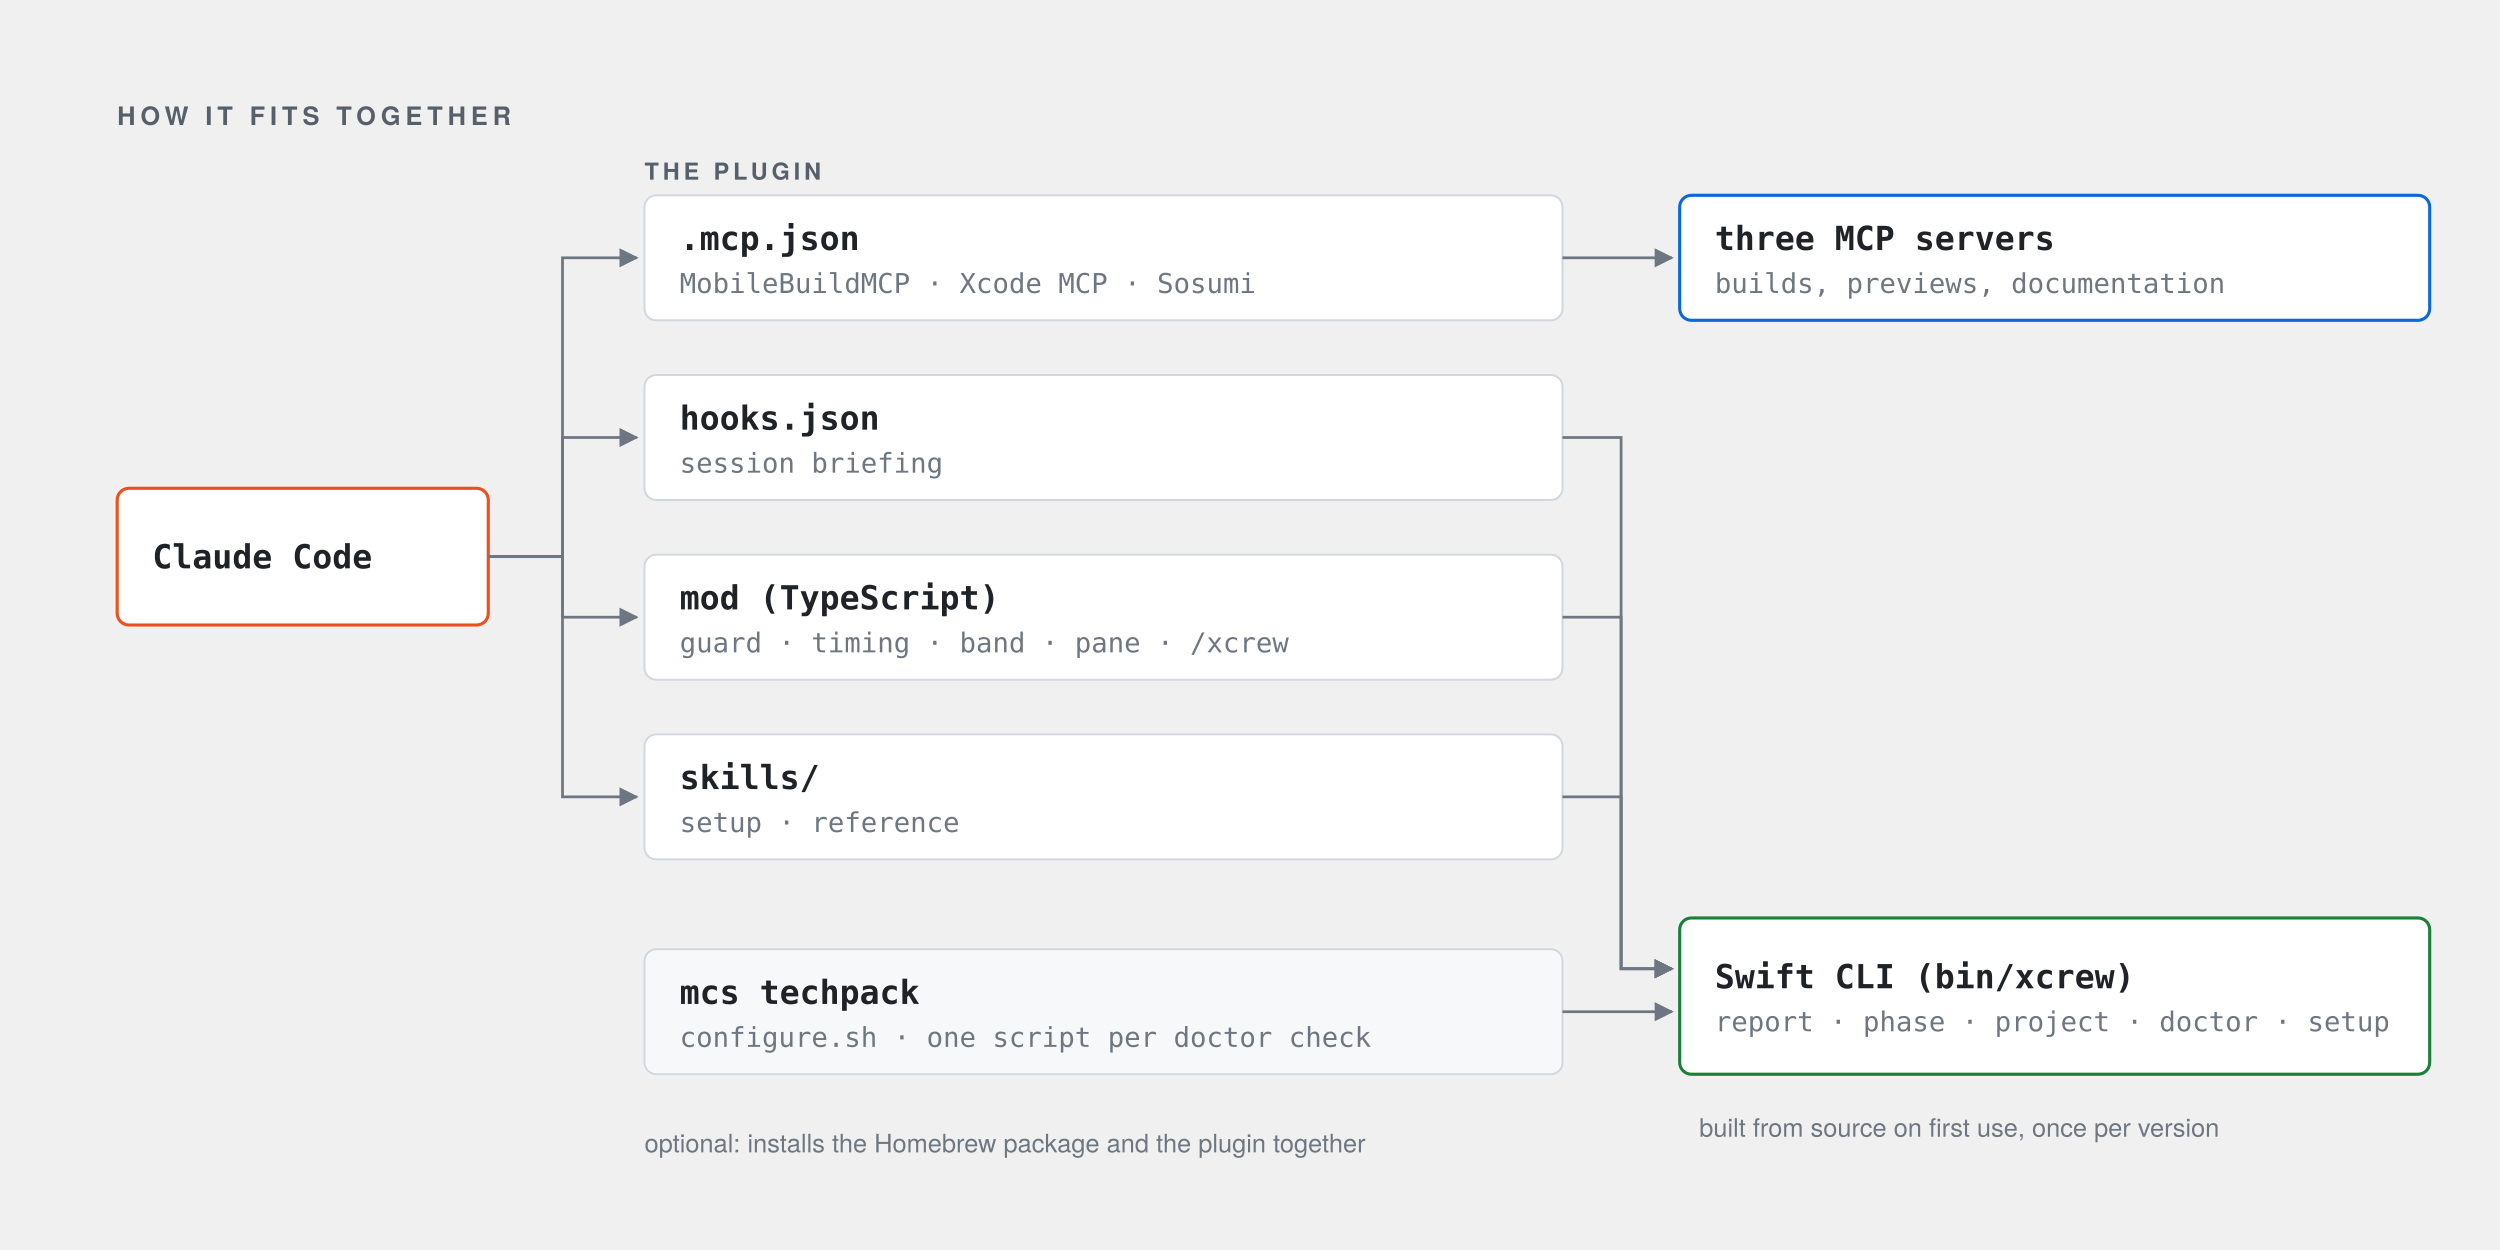
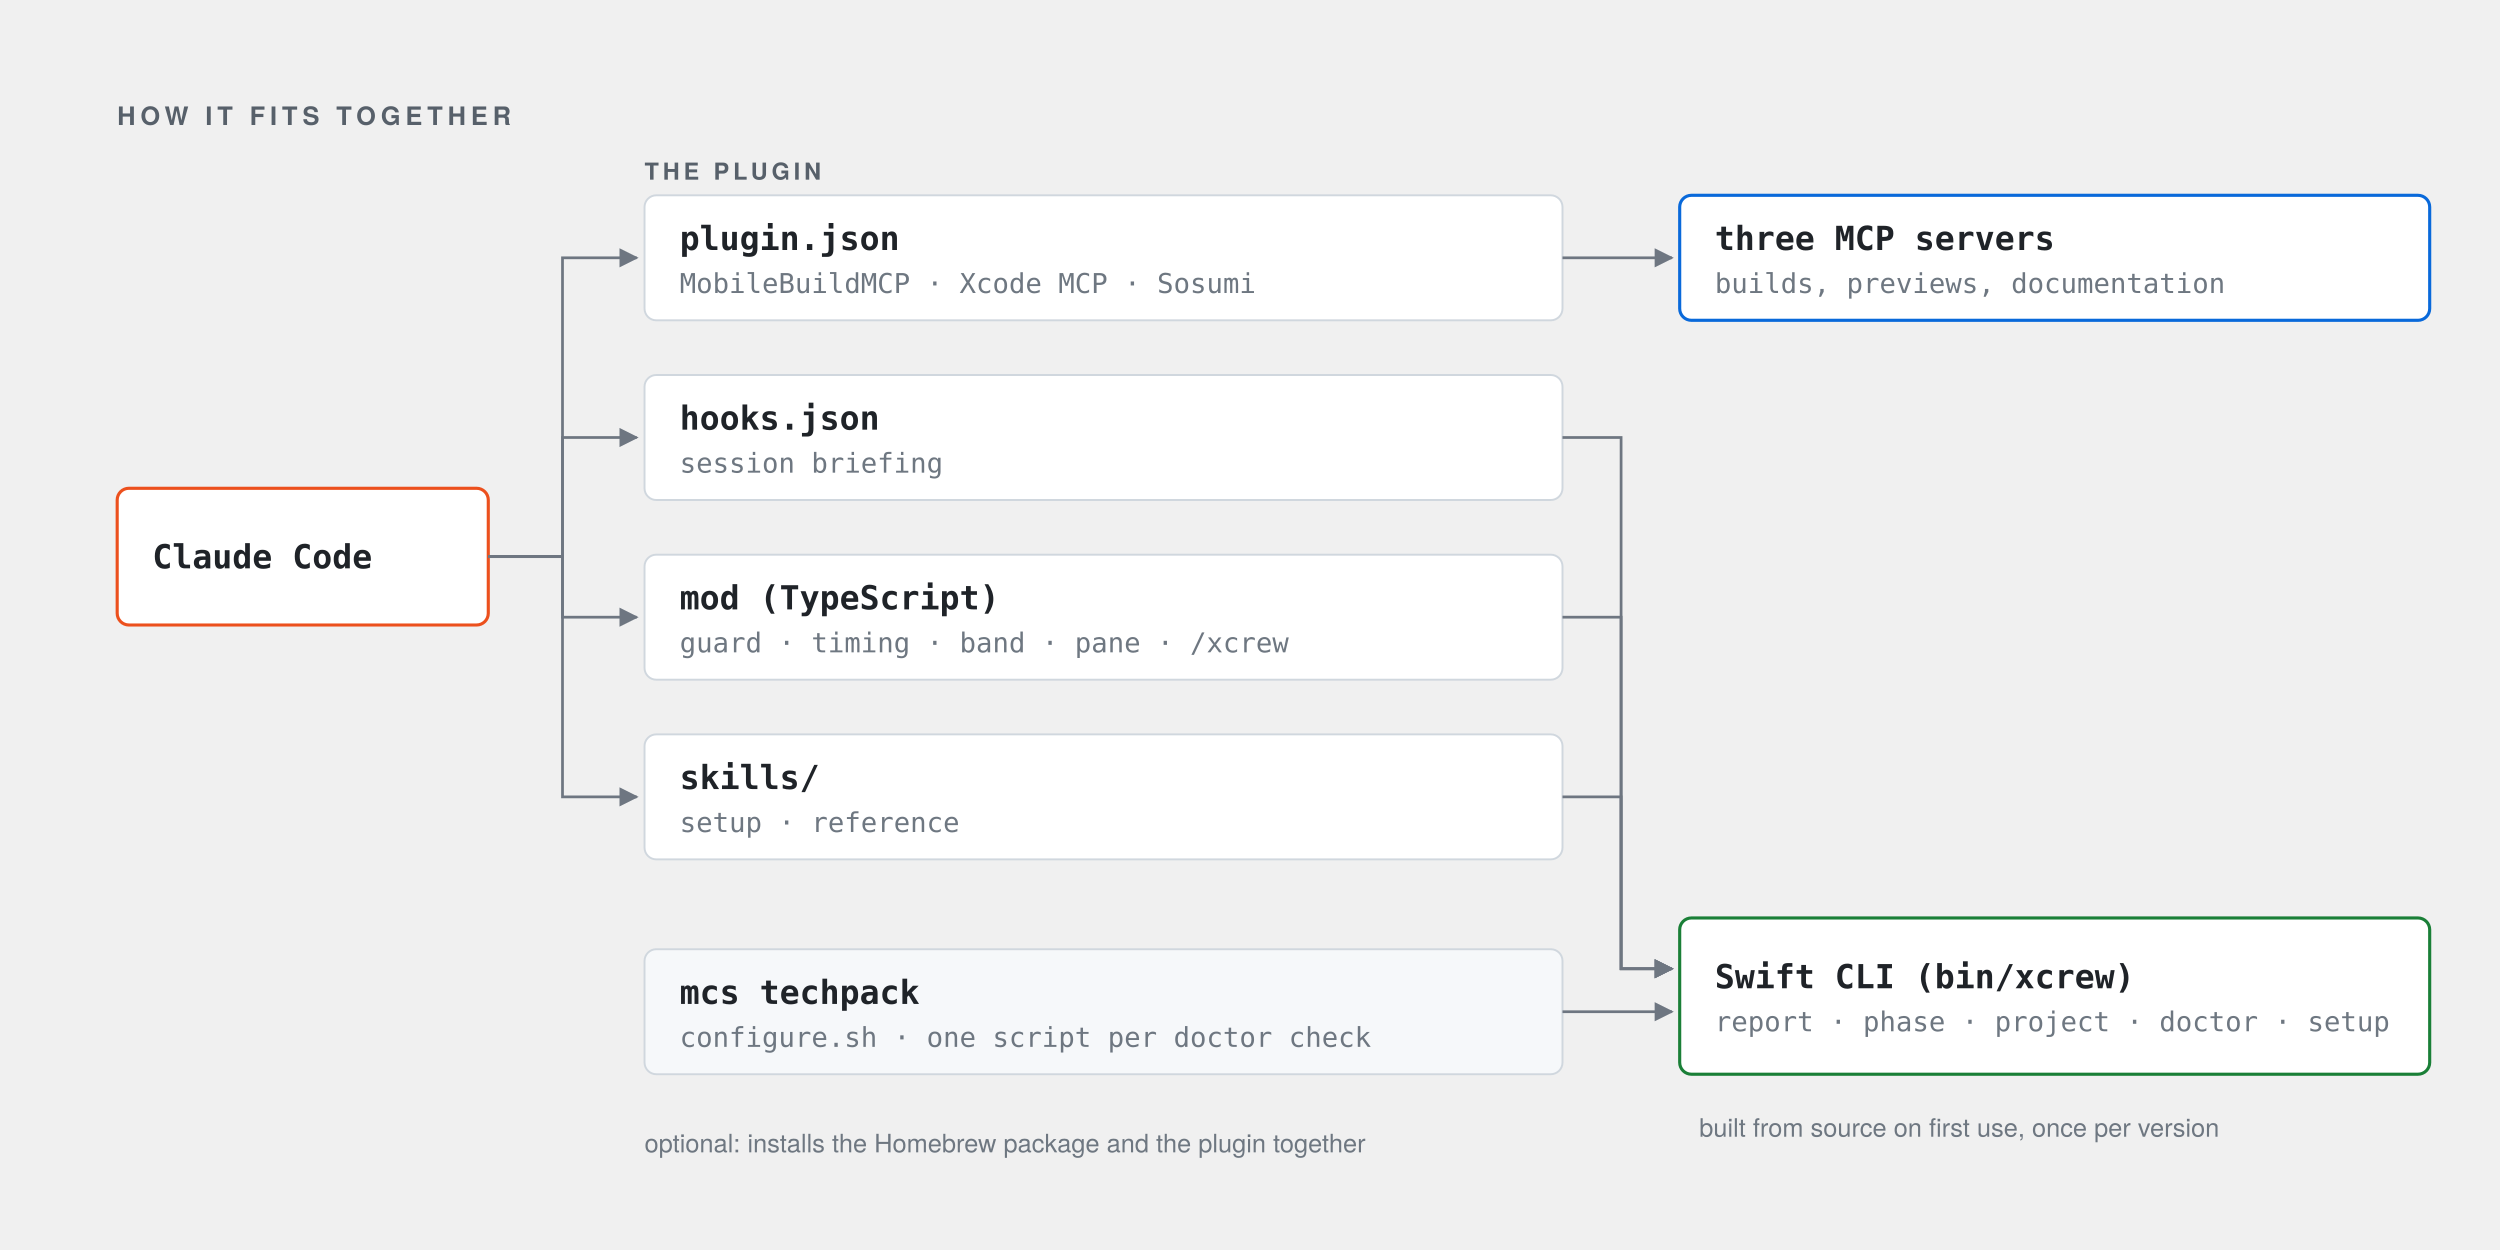
<svg xmlns="http://www.w3.org/2000/svg" width="1280" height="640" viewBox="0 0 1280 640">
  <defs>
    <filter id="shadow" x="-10%" y="-10%" width="120%" height="130%" color-interpolation-filters="sRGB">
      <feGaussianBlur in="SourceAlpha" stdDeviation="10" />
      <feOffset dy="6" />
      <feComponentTransfer>
        <feFuncA type="linear" slope="0.35" />
      </feComponentTransfer>
      <feMerge>
        <feMergeNode />
        <feMergeNode in="SourceGraphic" />
      </feMerge>
    </filter>
    <marker id="arrow" viewBox="0 0 10 10" refX="9" refY="5" markerWidth="7" markerHeight="7" orient="auto">
      <path d="M0 0 L10 5 L0 10 z" fill="#6e7681" />
    </marker>
  </defs>
  <text x="60.0" y="64.0" font-family="Helvetica Neue" font-size="13" font-weight="600" letter-spacing="2.5" fill="#57606a" xml:space="preserve">HOW IT FITS TOGETHER</text>
  <rect x="60" y="250" width="190" height="70" rx="6" fill="#ffffff" stroke="#ec501d" stroke-width="1.6" />
  <text x="78.0" y="291.0" font-family="JetBrains Mono, JetBrainsMono Nerd Font Mono, SF Mono, Menlo, monospace" font-size="17" font-weight="600" fill="#1f2328" xml:space="preserve">Claude Code</text>
  <path d="M250 285 H288.0 V132.0 H326" stroke="#6e7681" stroke-width="1.4" fill="none" marker-end="url(#arrow)" />
  <rect x="330" y="100" width="470" height="64" rx="6" fill="#ffffff" stroke="#d0d7de" stroke-width="1" />
-   <text x="348.0" y="128.0" font-family="JetBrains Mono, JetBrainsMono Nerd Font Mono, SF Mono, Menlo, monospace" font-size="17" font-weight="600" fill="#1f2328" xml:space="preserve">.mcp.json</text>
+   <text x="348.0" y="128.0" font-family="JetBrains Mono, JetBrainsMono Nerd Font Mono, SF Mono, Menlo, monospace" font-size="17" font-weight="600" fill="#1f2328" xml:space="preserve">plugin.json</text>
  <text x="348.0" y="150.0" font-family="JetBrains Mono, JetBrainsMono Nerd Font Mono, SF Mono, Menlo, monospace" font-size="14" fill="#6e7781" xml:space="preserve">MobileBuildMCP · Xcode MCP · Sosumi</text>
  <path d="M250 285 H288.0 V224.0 H326" stroke="#6e7681" stroke-width="1.4" fill="none" marker-end="url(#arrow)" />
  <rect x="330" y="192" width="470" height="64" rx="6" fill="#ffffff" stroke="#d0d7de" stroke-width="1" />
  <text x="348.0" y="220.0" font-family="JetBrains Mono, JetBrainsMono Nerd Font Mono, SF Mono, Menlo, monospace" font-size="17" font-weight="600" fill="#1f2328" xml:space="preserve">hooks.json</text>
  <text x="348.0" y="242.0" font-family="JetBrains Mono, JetBrainsMono Nerd Font Mono, SF Mono, Menlo, monospace" font-size="14" fill="#6e7781" xml:space="preserve">session briefing</text>
  <path d="M250 285 H288.0 V316.0 H326" stroke="#6e7681" stroke-width="1.4" fill="none" marker-end="url(#arrow)" />
  <rect x="330" y="284" width="470" height="64" rx="6" fill="#ffffff" stroke="#d0d7de" stroke-width="1" />
  <text x="348.0" y="312.0" font-family="JetBrains Mono, JetBrainsMono Nerd Font Mono, SF Mono, Menlo, monospace" font-size="17" font-weight="600" fill="#1f2328" xml:space="preserve">mod (TypeScript)</text>
  <text x="348.0" y="334.0" font-family="JetBrains Mono, JetBrainsMono Nerd Font Mono, SF Mono, Menlo, monospace" font-size="14" fill="#6e7781" xml:space="preserve">guard · timing · band · pane · /xcrew</text>
  <path d="M250 285 H288.0 V408.0 H326" stroke="#6e7681" stroke-width="1.4" fill="none" marker-end="url(#arrow)" />
  <rect x="330" y="376" width="470" height="64" rx="6" fill="#ffffff" stroke="#d0d7de" stroke-width="1" />
  <text x="348.0" y="404.0" font-family="JetBrains Mono, JetBrainsMono Nerd Font Mono, SF Mono, Menlo, monospace" font-size="17" font-weight="600" fill="#1f2328" xml:space="preserve">skills/</text>
  <text x="348.0" y="426.0" font-family="JetBrains Mono, JetBrainsMono Nerd Font Mono, SF Mono, Menlo, monospace" font-size="14" fill="#6e7781" xml:space="preserve">setup · reference</text>
  <text x="330.0" y="92.0" font-family="Helvetica Neue" font-size="12" font-weight="600" letter-spacing="2" fill="#57606a" xml:space="preserve">THE PLUGIN</text>
  <rect x="860" y="100" width="384" height="64" rx="6" fill="#ffffff" stroke="#0969da" stroke-width="1.6" />
  <text x="878.0" y="128.0" font-family="JetBrains Mono, JetBrainsMono Nerd Font Mono, SF Mono, Menlo, monospace" font-size="17" font-weight="600" fill="#1f2328" xml:space="preserve">three MCP servers</text>
  <text x="878.0" y="150.0" font-family="JetBrains Mono, JetBrainsMono Nerd Font Mono, SF Mono, Menlo, monospace" font-size="14" fill="#6e7781" xml:space="preserve">builds, previews, documentation</text>
  <path d="M800 132 L856 132" stroke="#6e7681" stroke-width="1.4" fill="none" marker-end="url(#arrow)" />
  <rect x="860" y="470" width="384" height="80" rx="6" fill="#ffffff" stroke="#1a7f37" stroke-width="1.6" />
  <text x="878.0" y="506.0" font-family="JetBrains Mono, JetBrainsMono Nerd Font Mono, SF Mono, Menlo, monospace" font-size="17" font-weight="600" fill="#1f2328" xml:space="preserve">Swift CLI (bin/xcrew)</text>
  <text x="878.0" y="528.0" font-family="JetBrains Mono, JetBrainsMono Nerd Font Mono, SF Mono, Menlo, monospace" font-size="14" fill="#6e7781" xml:space="preserve">report · phase · project · doctor · setup</text>
  <path d="M800 224.0 H830 V496 H856" stroke="#6e7681" stroke-width="1.4" fill="none" marker-end="url(#arrow)" />
  <path d="M800 316.0 H830 V496 H856" stroke="#6e7681" stroke-width="1.4" fill="none" marker-end="url(#arrow)" />
  <path d="M800 408.0 H830 V496 H856" stroke="#6e7681" stroke-width="1.4" fill="none" marker-end="url(#arrow)" />
  <text x="870.0" y="582.0" font-family="Helvetica Neue" font-size="13" fill="#6e7781" xml:space="preserve">built from source on first use, once per version</text>
  <rect x="330" y="486" width="470" height="64" rx="6" fill="#f6f8fa" stroke="#d0d7de" stroke-width="1" />
  <text x="348.0" y="514.0" font-family="JetBrains Mono, JetBrainsMono Nerd Font Mono, SF Mono, Menlo, monospace" font-size="17" font-weight="600" fill="#1f2328" xml:space="preserve">mcs techpack</text>
  <text x="348.0" y="536.0" font-family="JetBrains Mono, JetBrainsMono Nerd Font Mono, SF Mono, Menlo, monospace" font-size="14" fill="#6e7781" xml:space="preserve">configure.sh · one script per doctor check</text>
  <path d="M800 518 L856 518" stroke="#6e7681" stroke-width="1.4" fill="none" marker-end="url(#arrow)" />
  <text x="330.0" y="590.0" font-family="Helvetica Neue" font-size="13" fill="#6e7781" xml:space="preserve">optional: installs the Homebrew package and the plugin together</text>
</svg>
